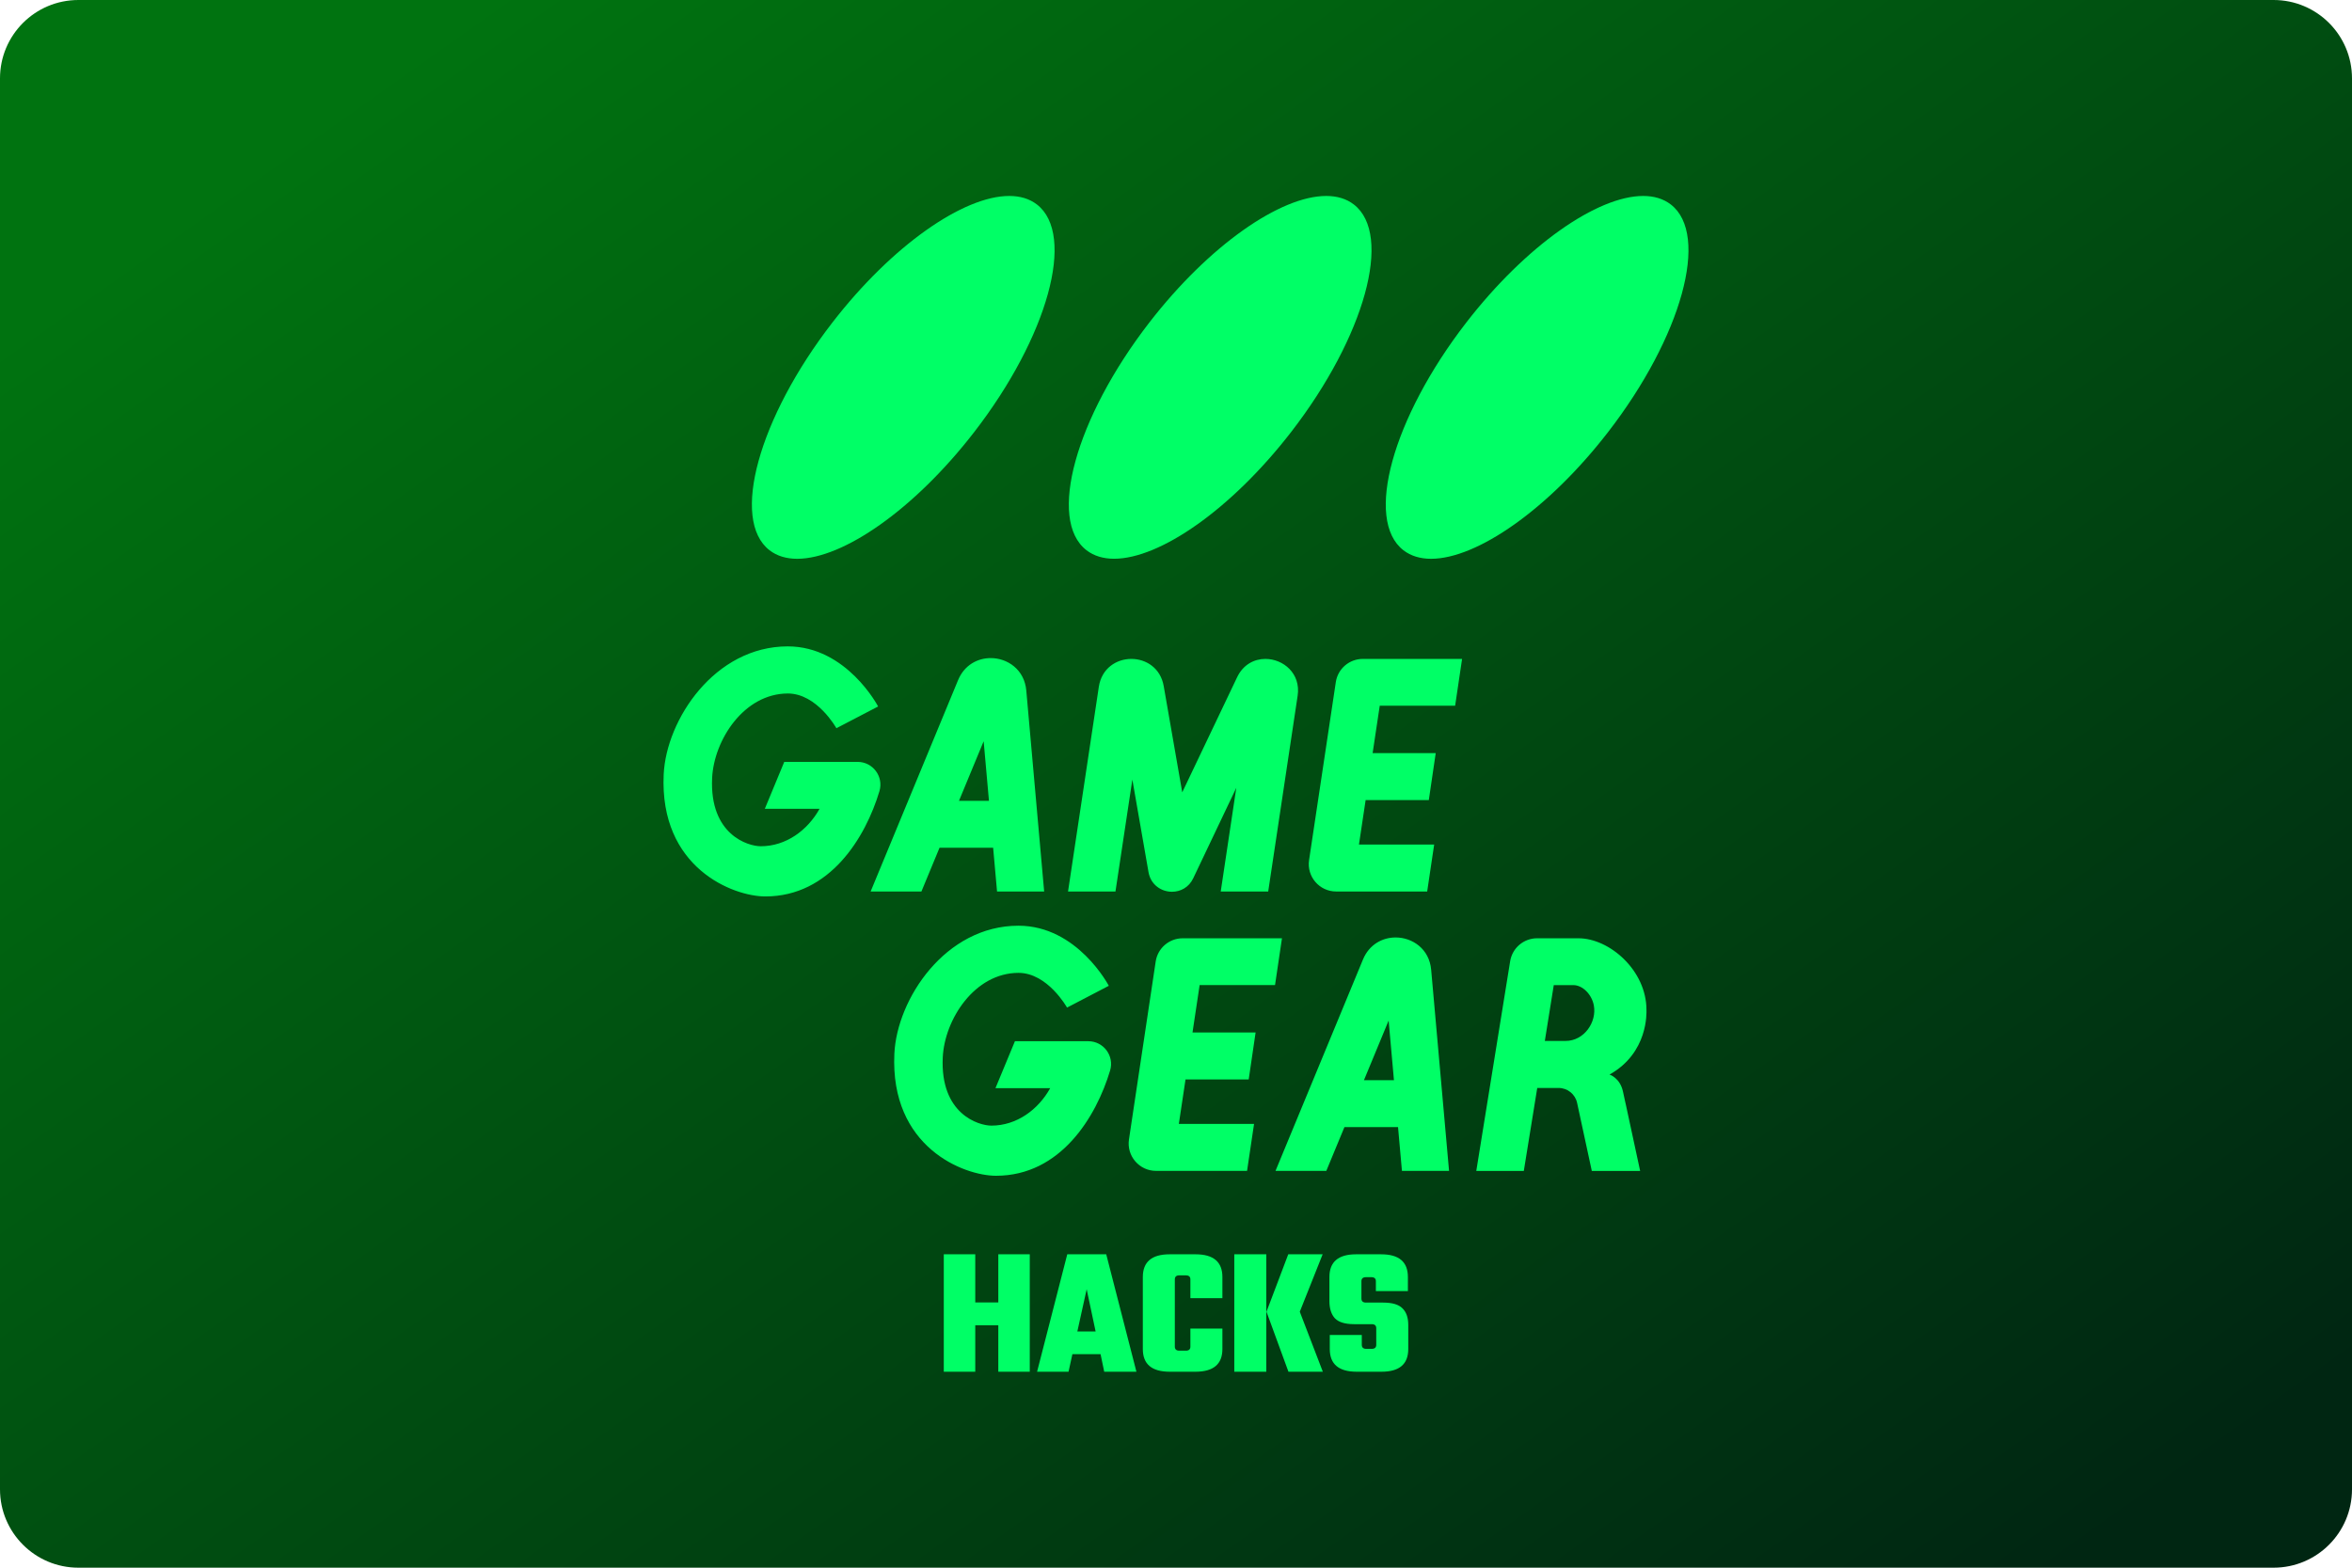
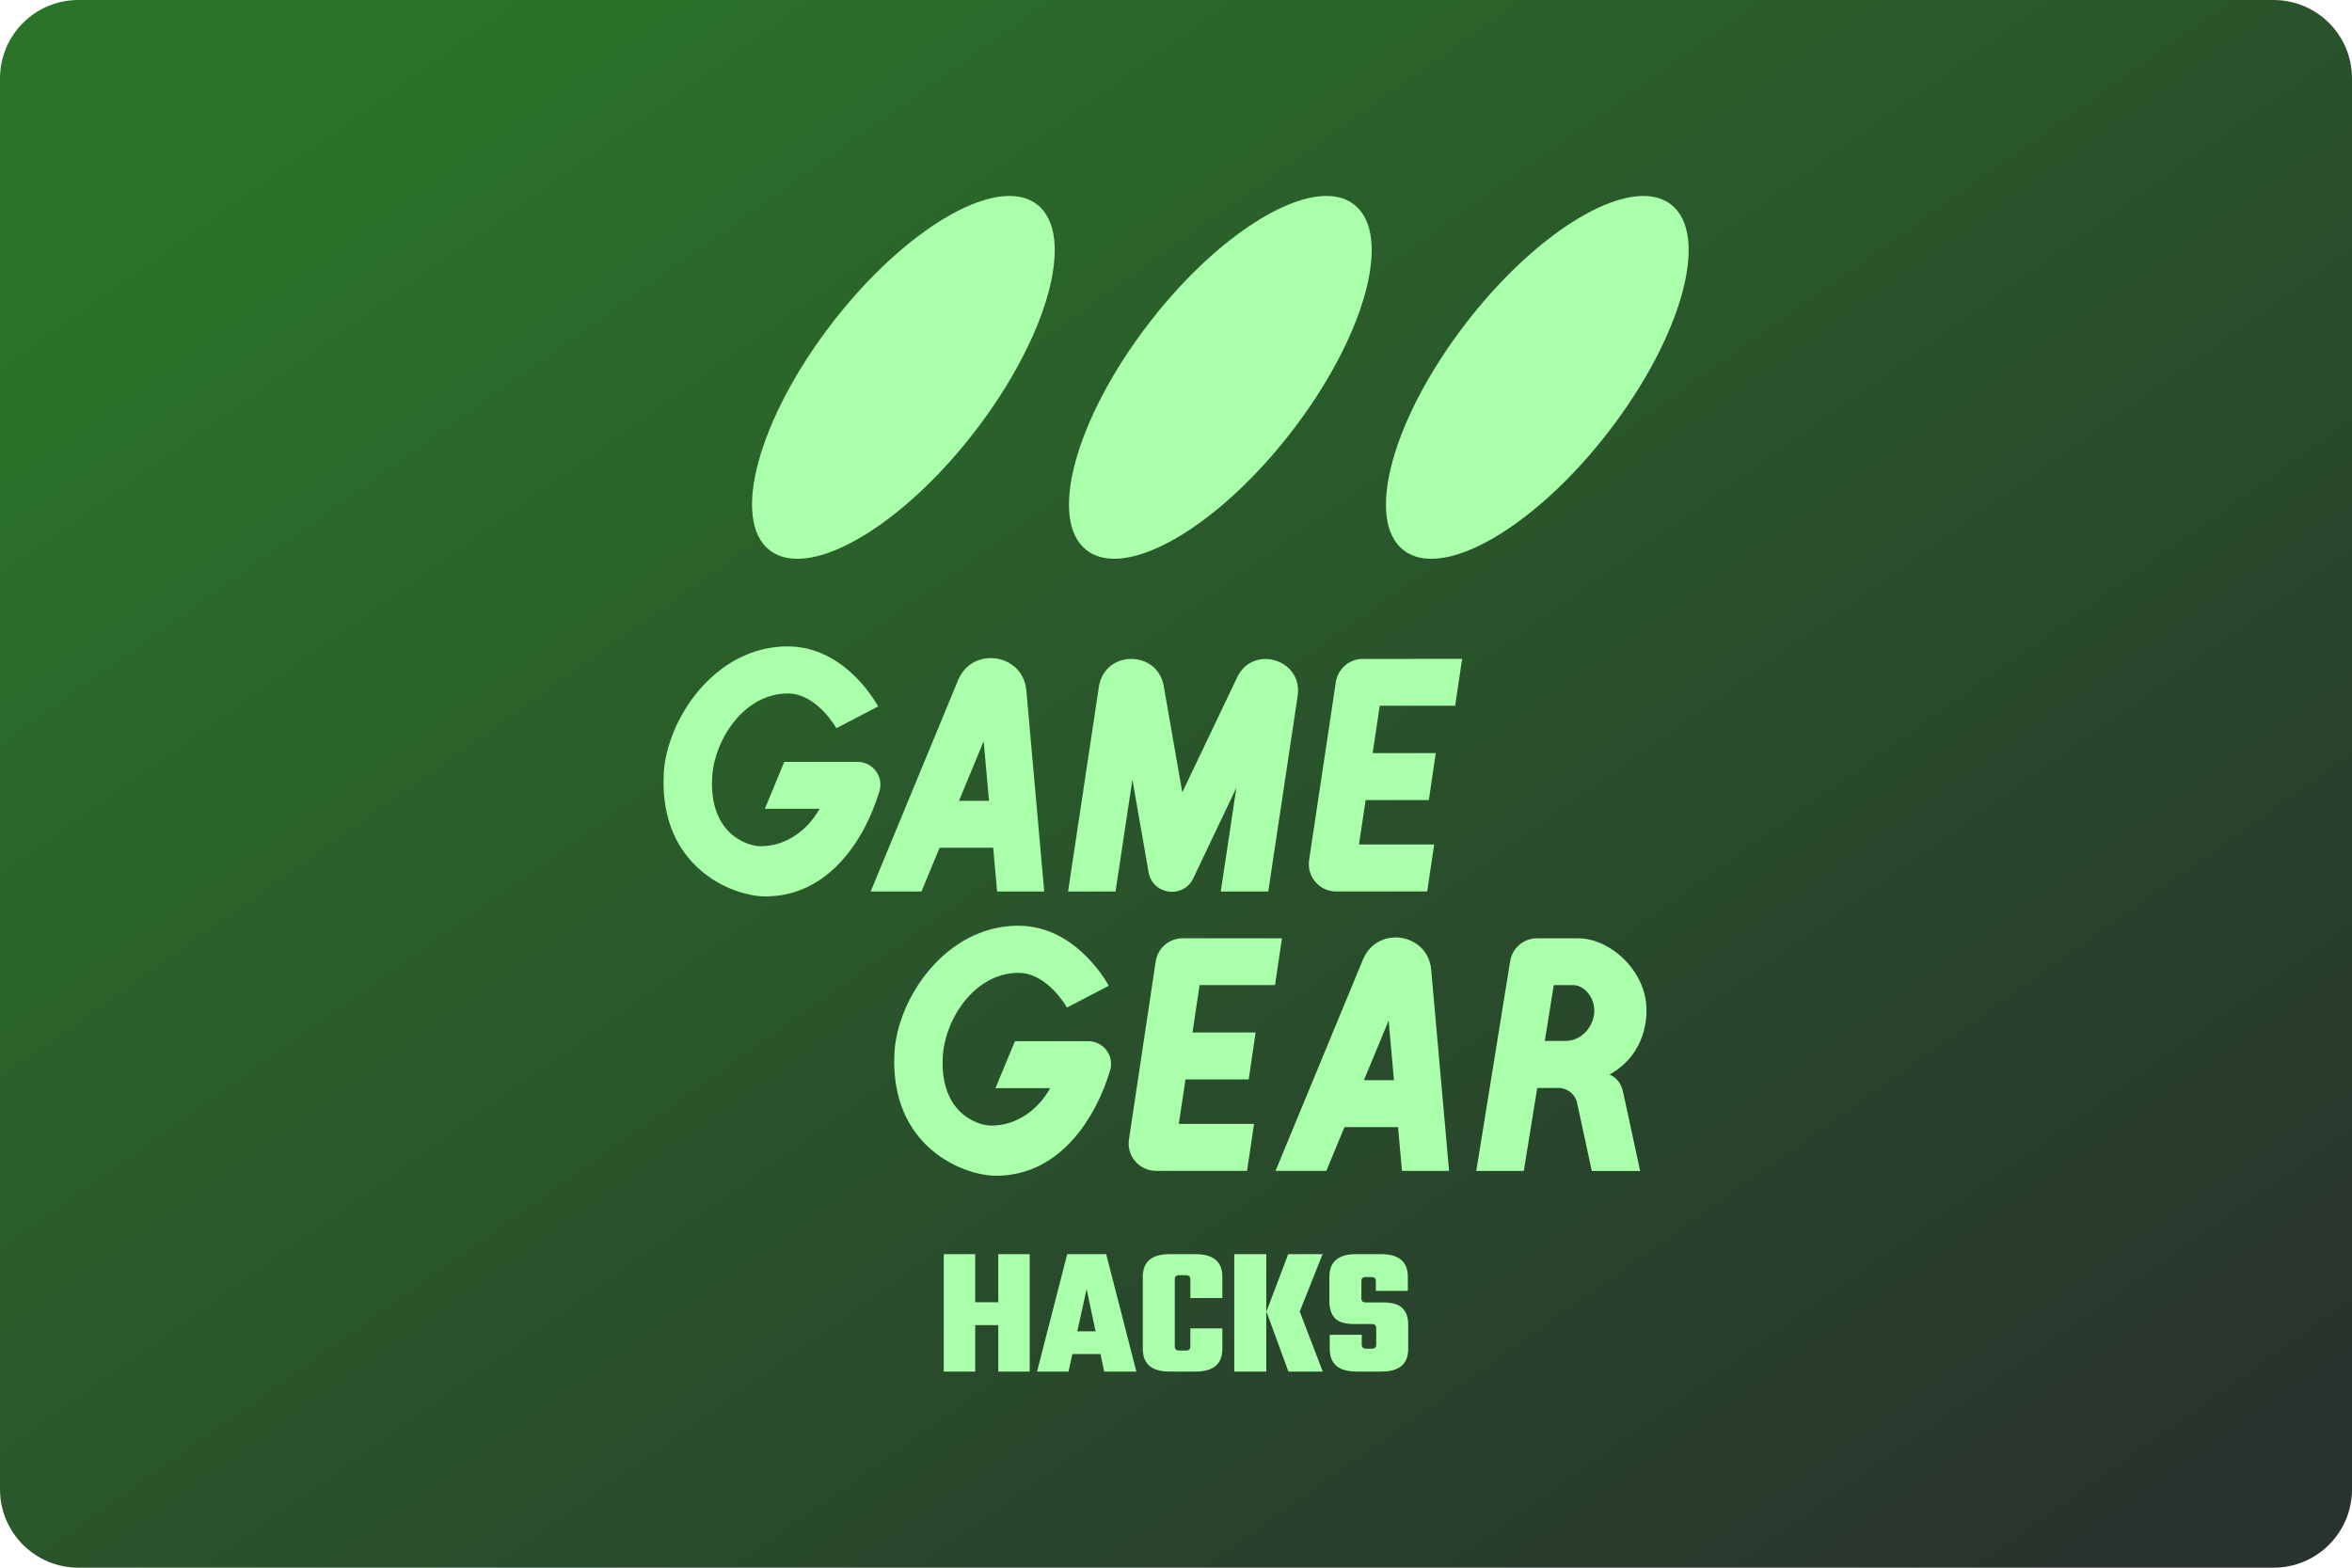
<svg xmlns="http://www.w3.org/2000/svg" width="480" height="320" version="1.1" viewBox="0 0 480 320" xml:space="preserve">
  <defs>
-     <linearGradient id="a" x1="26.292" x2="94.685" y2="96.493" gradientTransform="matrix(3.7795 0 0 3.7795 9.9346e-6 -3.6448e-6)" gradientUnits="userSpaceOnUse">
-       <stop stop-color="#007310" offset="0" />
-       <stop stop-color="#002612" offset="1" />
+     <linearGradient id="a" x1="26.29" x2="94.68" y2="96.49" gradientTransform="matrix(3.78 0 0 3.78 -1.502e-5 0)" gradientUnits="userSpaceOnUse">
+       <stop stop-color="#2a7329" offset="0" />
+       <stop stop-color="#29332d" offset="1" />
    </linearGradient>
  </defs>
  <rect width="480" height="320" ry="16" fill="url(#a)" />
-   <path d="m192.61 256.03v23.969h6.422v-9.482h4.703v9.482h6.422v-23.969h-6.422v9.82h-4.703v-9.82zm25.199 0-6.16 23.969h6.422l0.785-3.584h5.748l0.748 3.584h6.57l-6.16-23.969h-7.953zm20.908 0c-3.659 0-5.488 1.545-5.488 4.631v14.709c0 3.086 1.83 4.629 5.488 4.629h5.264c3.659 0 5.488-1.543 5.488-4.629v-4.182h-6.533v3.695c0 0.548-0.311 0.822-0.934 0.822h-1.307c-0.622 0-0.934-0.275-0.934-0.822v-13.738c0-0.548 0.311-0.82 0.934-0.82h1.307c0.622 0 0.934 0.273 0.934 0.82v3.846h6.533v-4.33c0-3.086-1.83-4.631-5.488-4.631h-5.264zm13.178 0v23.969h6.533v-23.969zm11.014 0-4.443 11.723 4.481 12.246h7.018l-4.703-12.246 4.666-11.723zm13.85 0c-3.634 0-5.449 1.545-5.449 4.631v4.928c0 1.518 0.372 2.688 1.119 3.51 0.772 0.796 2.078 1.193 3.92 1.193h3.584c0.622 0 0.934 0.275 0.934 0.822v3.397c0 0.548-0.311 0.822-0.934 0.822h-1.082c-0.622 0-0.934-0.275-0.934-0.822v-2.016h-6.533v2.875c0 3.086 1.83 4.629 5.488 4.629h5.076c3.634 0 5.451-1.543 5.451-4.629v-4.928c0-1.493-0.399-2.627-1.195-3.398-0.772-0.772-2.078-1.156-3.92-1.156h-3.508c-0.622 0-0.934-0.275-0.934-0.822v-3.547c0-0.548 0.311-0.82 0.934-0.82h1.082c0.622 0 0.934 0.273 0.934 0.82v2.016h6.533v-2.873c0-3.086-1.817-4.631-5.451-4.631h-5.115zm-54.99 7.131 1.828 8.625h-3.732z" fill="#0f6" />
-   <path d="m205.97 40c-9.347 0-23.909 10.079-36.1 25.845-15.072 19.49-20.806 40.296-12.821 46.475 1.528 1.177 3.437 1.742 5.641 1.742 9.356 0 23.919-10.079 36.109-25.845 15.072-19.49 20.806-40.296 12.821-46.475-1.528-1.177-3.437-1.742-5.651-1.742zm64.687 0c-9.347 0-23.909 10.079-36.109 25.845-15.063 19.49-20.806 40.296-12.821 46.466 1.528 1.177 3.437 1.742 5.641 1.742 9.347 0 23.909-10.079 36.109-25.845 15.072-19.481 20.815-40.287 12.821-46.466-1.519-1.177-3.437-1.742-5.641-1.742zm64.687 0c-9.347 0-23.909 10.079-36.109 25.845-15.072 19.49-20.806 40.296-12.821 46.475 1.528 1.177 3.437 1.742 5.641 1.742 9.347 0 23.919-10.079 36.109-25.845 15.072-19.49 20.806-40.296 12.821-46.475-1.528-1.177-3.437-1.742-5.641-1.742zm-174.57 91.941c-14.933 0-24.799 14.97-25.327 26.114-0.899 19.111 14.173 24.928 20.741 24.928 13.201 0 20.463-12.061 23.289-21.491 0.889-2.983-1.343-5.975-4.456-5.975h-14.97l-3.965 9.579h11.172c-2.455 4.4-6.846 7.642-12.006 7.642-2.612 0-10.468-2.372-9.921-13.923 0.371-7.754 6.494-17.258 15.461-17.258 5.947 0 9.903 7.087 9.903 7.087l8.513-4.437s-6.401-12.265-18.434-12.265zm41.408 2.39c-2.677 0-5.364 1.417-6.642 4.465l-17.86 43.177h10.366l3.696-8.93h10.94l0.797 8.93h9.615l-3.65-41.047c-0.38-4.233-3.807-6.596-7.263-6.596zm28.708 0.167c-3.038 0-6.068 1.908-6.642 5.706l-6.281 41.769h9.68l3.446-22.844 3.298 18.898c0.454 2.584 2.612 4.002 4.789 4.002 1.714 0 3.446-0.871 4.335-2.751l8.791-18.472-3.178 21.167h9.69l6.003-39.944c0.695-4.576-2.946-7.531-6.586-7.531-2.26 0-4.539 1.149-5.771 3.761l-11.19 23.474-3.78-21.677c-0.639-3.705-3.622-5.558-6.605-5.558zm47.244 0c-2.77 0-5.114 2.01-5.521 4.743l-5.456 36.332c-0.5 3.363 2.112 6.401 5.521 6.401h18.583l1.427-9.588h-15.35l1.362-9.069h12.895l1.408-9.588h-12.876l1.454-9.68h15.387l1.417-9.551zm-77.388 16.804 1.084 12.172h-6.123zm7.105 37.656c-14.933 0-24.799 14.97-25.327 26.114-0.899 19.111 14.173 24.928 20.741 24.928 13.201 0 20.463-12.061 23.289-21.491 0.889-2.983-1.343-5.975-4.456-5.975h-14.97l-3.974 9.588h11.172c-2.455 4.4-6.846 7.642-12.006 7.642-2.612 0-10.468-2.372-9.921-13.923 0.371-7.754 6.494-17.258 15.461-17.258 5.947 0 9.903 7.087 9.903 7.087l8.523-4.447s-6.401-12.265-18.434-12.265zm76.962 2.399c-2.668 0-5.364 1.417-6.642 4.465l-17.86 43.177h10.366l3.696-8.93h10.94l0.797 8.93h9.615l-3.65-41.047c-0.371-4.243-3.807-6.596-7.263-6.596zm-43.437 0.167c-2.77 0-5.113 2.01-5.521 4.743l-5.456 36.332c-0.5 3.363 2.112 6.401 5.521 6.401h18.583l1.427-9.588h-15.35l1.362-9.069h12.895l1.408-9.588h-12.876l1.454-9.68h15.387l1.417-9.551zm72.32 0c-2.742 0-5.067 1.983-5.502 4.688l-6.911 42.798h9.699l2.742-16.934h4.354c1.825 0 3.4 1.278 3.78 3.048l3.001 13.895h9.866l-2.881-13.358-0.13-0.583-9e-3 -0.028c-0.093-0.408-0.232-1.093-0.482-2.223-0.611-2.844-2.751-3.483-2.751-3.483 7.93-4.437 7.541-12.645 7.541-13.191 0-8.115-7.578-14.627-13.858-14.627h-3.502zm3.4 9.56h3.993c1.899 0 3.77 1.899 4.187 4.159 0.63 3.381-1.973 7.235-5.771 7.235h-4.234zm-33.701 7.235 1.084 12.172h-6.123z" fill="#0f6" />
+   <path d="m192.6 256v23.97h6.422v-9.482h4.703v9.482h6.422v-23.97h-6.422v9.82h-4.703v-9.82zm25.2 0-6.16 23.97h6.422l0.785-3.584h5.748l0.748 3.584h6.57l-6.16-23.97h-7.953zm20.91 0c-3.659 0-5.488 1.545-5.488 4.631v14.71c0 3.086 1.83 4.629 5.488 4.629h5.264c3.659 0 5.488-1.543 5.488-4.629v-4.182h-6.533v3.695c0 0.548-0.311 0.822-0.934 0.822h-1.307c-0.622 0-0.934-0.275-0.934-0.822v-13.74c0-0.548 0.311-0.82 0.934-0.82h1.307c0.622 0 0.934 0.273 0.934 0.82v3.846h6.533v-4.33c0-3.086-1.83-4.631-5.488-4.631h-5.264zm13.18 0v23.97h6.533v-23.97zm11.01 0-4.443 11.72 4.48 12.25h7.018l-4.703-12.25 4.666-11.72zm13.85 0c-3.634 0-5.449 1.545-5.449 4.631v4.928c0 1.518 0.372 2.688 1.119 3.51 0.772 0.796 2.078 1.193 3.92 1.193h3.584c0.622 0 0.934 0.275 0.934 0.822v3.396c0 0.548-0.311 0.822-0.934 0.822h-1.082c-0.622 0-0.934-0.275-0.934-0.822v-2.016h-6.533v2.875c0 3.086 1.83 4.629 5.488 4.629h5.076c3.634 0 5.451-1.543 5.451-4.629v-4.928c0-1.493-0.399-2.627-1.195-3.398-0.772-0.772-2.078-1.156-3.92-1.156h-3.508c-0.622 0-0.934-0.275-0.934-0.822v-3.547c0-0.548 0.311-0.82 0.934-0.82h1.082c0.622 0 0.934 0.273 0.934 0.82v2.016h6.533v-2.873c0-3.086-1.817-4.631-5.451-4.631h-5.115zm-54.99 7.131 1.828 8.625h-3.732z" fill="#afa" />
+   <path d="m206 40c-9.347 0-23.91 10.08-36.1 25.84-15.07 19.49-20.81 40.3-12.82 46.48 1.528 1.176 3.437 1.742 5.642 1.742 9.356 0 23.92-10.08 36.11-25.84 15.07-19.49 20.81-40.3 12.82-46.48-1.528-1.176-3.437-1.742-5.651-1.742zm64.69 0c-9.347 0-23.91 10.08-36.11 25.84-15.06 19.49-20.81 40.3-12.82 46.47 1.528 1.176 3.437 1.742 5.642 1.742 9.347 0 23.91-10.08 36.11-25.84 15.07-19.48 20.82-40.29 12.82-46.47-1.519-1.176-3.437-1.742-5.642-1.742zm64.69 0c-9.347 0-23.91 10.08-36.11 25.84-15.07 19.49-20.81 40.3-12.82 46.48 1.528 1.176 3.437 1.742 5.642 1.742 9.347 0 23.92-10.08 36.11-25.84 15.07-19.49 20.81-40.3 12.82-46.48-1.528-1.176-3.437-1.742-5.642-1.742zm-174.6 91.94c-14.93 0-24.8 14.97-25.33 26.11-0.899 19.11 14.17 24.93 20.74 24.93 13.2 0 20.46-12.06 23.29-21.49 0.889-2.983-1.343-5.975-4.456-5.975h-14.97l-3.965 9.579h11.17c-2.455 4.4-6.846 7.642-12.01 7.642-2.612 0-10.47-2.372-9.921-13.92 0.37-7.754 6.494-17.26 15.46-17.26 5.947 0 9.903 7.087 9.903 7.087l8.513-4.437s-6.401-12.26-18.43-12.26zm41.41 2.39c-2.677 0-5.364 1.417-6.642 4.465l-17.86 43.18h10.37l3.696-8.93h10.94l0.797 8.93h9.615l-3.65-41.05c-0.38-4.233-3.807-6.596-7.263-6.596zm28.71 0.167c-3.038 0-6.068 1.908-6.642 5.706l-6.281 41.77h9.68l3.446-22.84 3.298 18.9c0.454 2.584 2.612 4.002 4.789 4.002 1.714 0 3.446-0.871 4.335-2.751l8.791-18.47-3.178 21.17h9.69l6.003-39.94c0.695-4.576-2.946-7.531-6.586-7.531-2.26 0-4.539 1.149-5.771 3.761l-11.19 23.47-3.78-21.68c-0.639-3.705-3.622-5.558-6.605-5.558zm47.24 0c-2.77 0-5.114 2.01-5.521 4.743l-5.456 36.33c-0.5 3.363 2.112 6.401 5.521 6.401h18.58l1.427-9.588h-15.35l1.362-9.069h12.9l1.408-9.588h-12.88l1.454-9.68h15.39l1.417-9.551zm-77.39 16.8 1.084 12.17h-6.123zm7.105 37.66c-14.93 0-24.8 14.97-25.33 26.11-0.899 19.11 14.17 24.93 20.74 24.93 13.2 0 20.46-12.06 23.29-21.49 0.889-2.983-1.343-5.975-4.456-5.975h-14.97l-3.974 9.588h11.17c-2.455 4.4-6.846 7.642-12.01 7.642-2.612 0-10.47-2.372-9.921-13.92 0.37-7.754 6.494-17.26 15.46-17.26 5.947 0 9.903 7.087 9.903 7.087l8.522-4.446s-6.401-12.26-18.43-12.26zm76.96 2.399c-2.668 0-5.364 1.417-6.642 4.465l-17.86 43.18h10.37l3.696-8.93h10.94l0.797 8.93h9.615l-3.65-41.05c-0.37-4.243-3.807-6.596-7.263-6.596zm-43.44 0.167c-2.77 0-5.113 2.01-5.521 4.743l-5.456 36.33c-0.5 3.363 2.112 6.401 5.521 6.401h18.58l1.427-9.588h-15.35l1.362-9.069h12.9l1.408-9.588h-12.88l1.454-9.68h15.39l1.417-9.551zm72.32 0c-2.742 0-5.067 1.983-5.502 4.688l-6.911 42.8h9.699l2.742-16.93h4.354c1.825 0 3.4 1.278 3.78 3.048l3.001 13.9h9.866l-2.881-13.36-0.13-0.584-9e-3 -0.028c-0.093-0.408-0.232-1.093-0.482-2.223-0.611-2.844-2.751-3.483-2.751-3.483 7.93-4.437 7.541-12.64 7.541-13.19 0-8.115-7.578-14.63-13.86-14.63h-3.502zm3.4 9.56h3.993c1.899 0 3.77 1.899 4.187 4.159 0.63 3.381-1.973 7.235-5.771 7.235h-4.234zm-33.7 7.235 1.084 12.17h-6.123z" fill="#afa" />
</svg>
